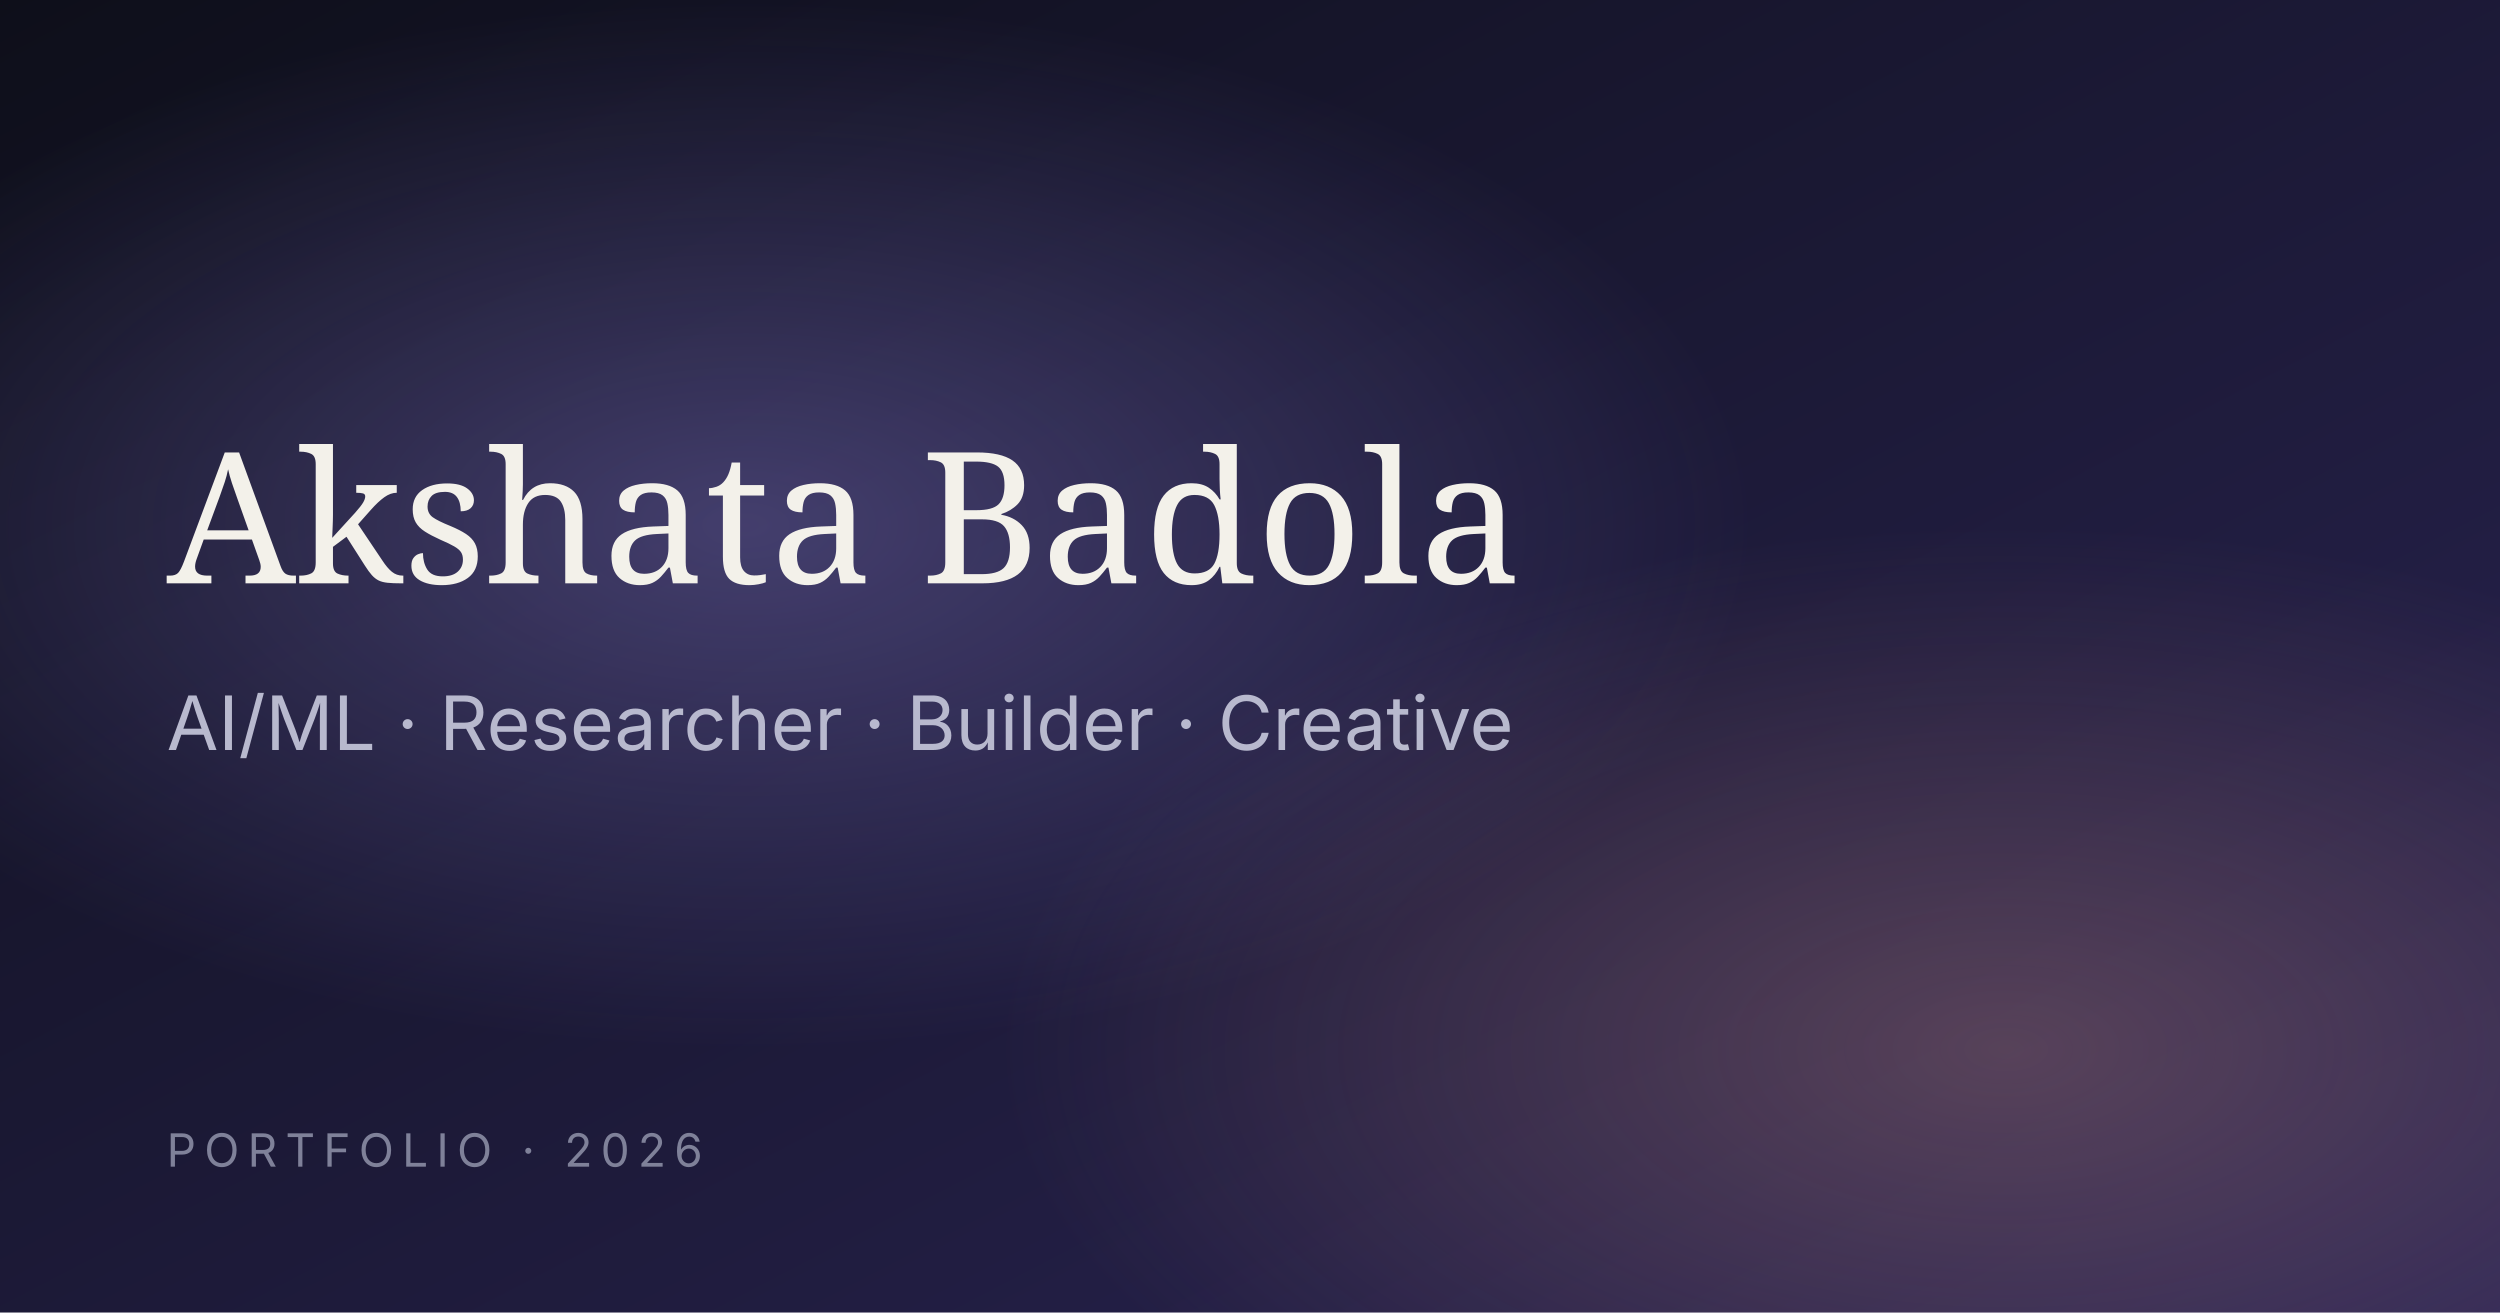
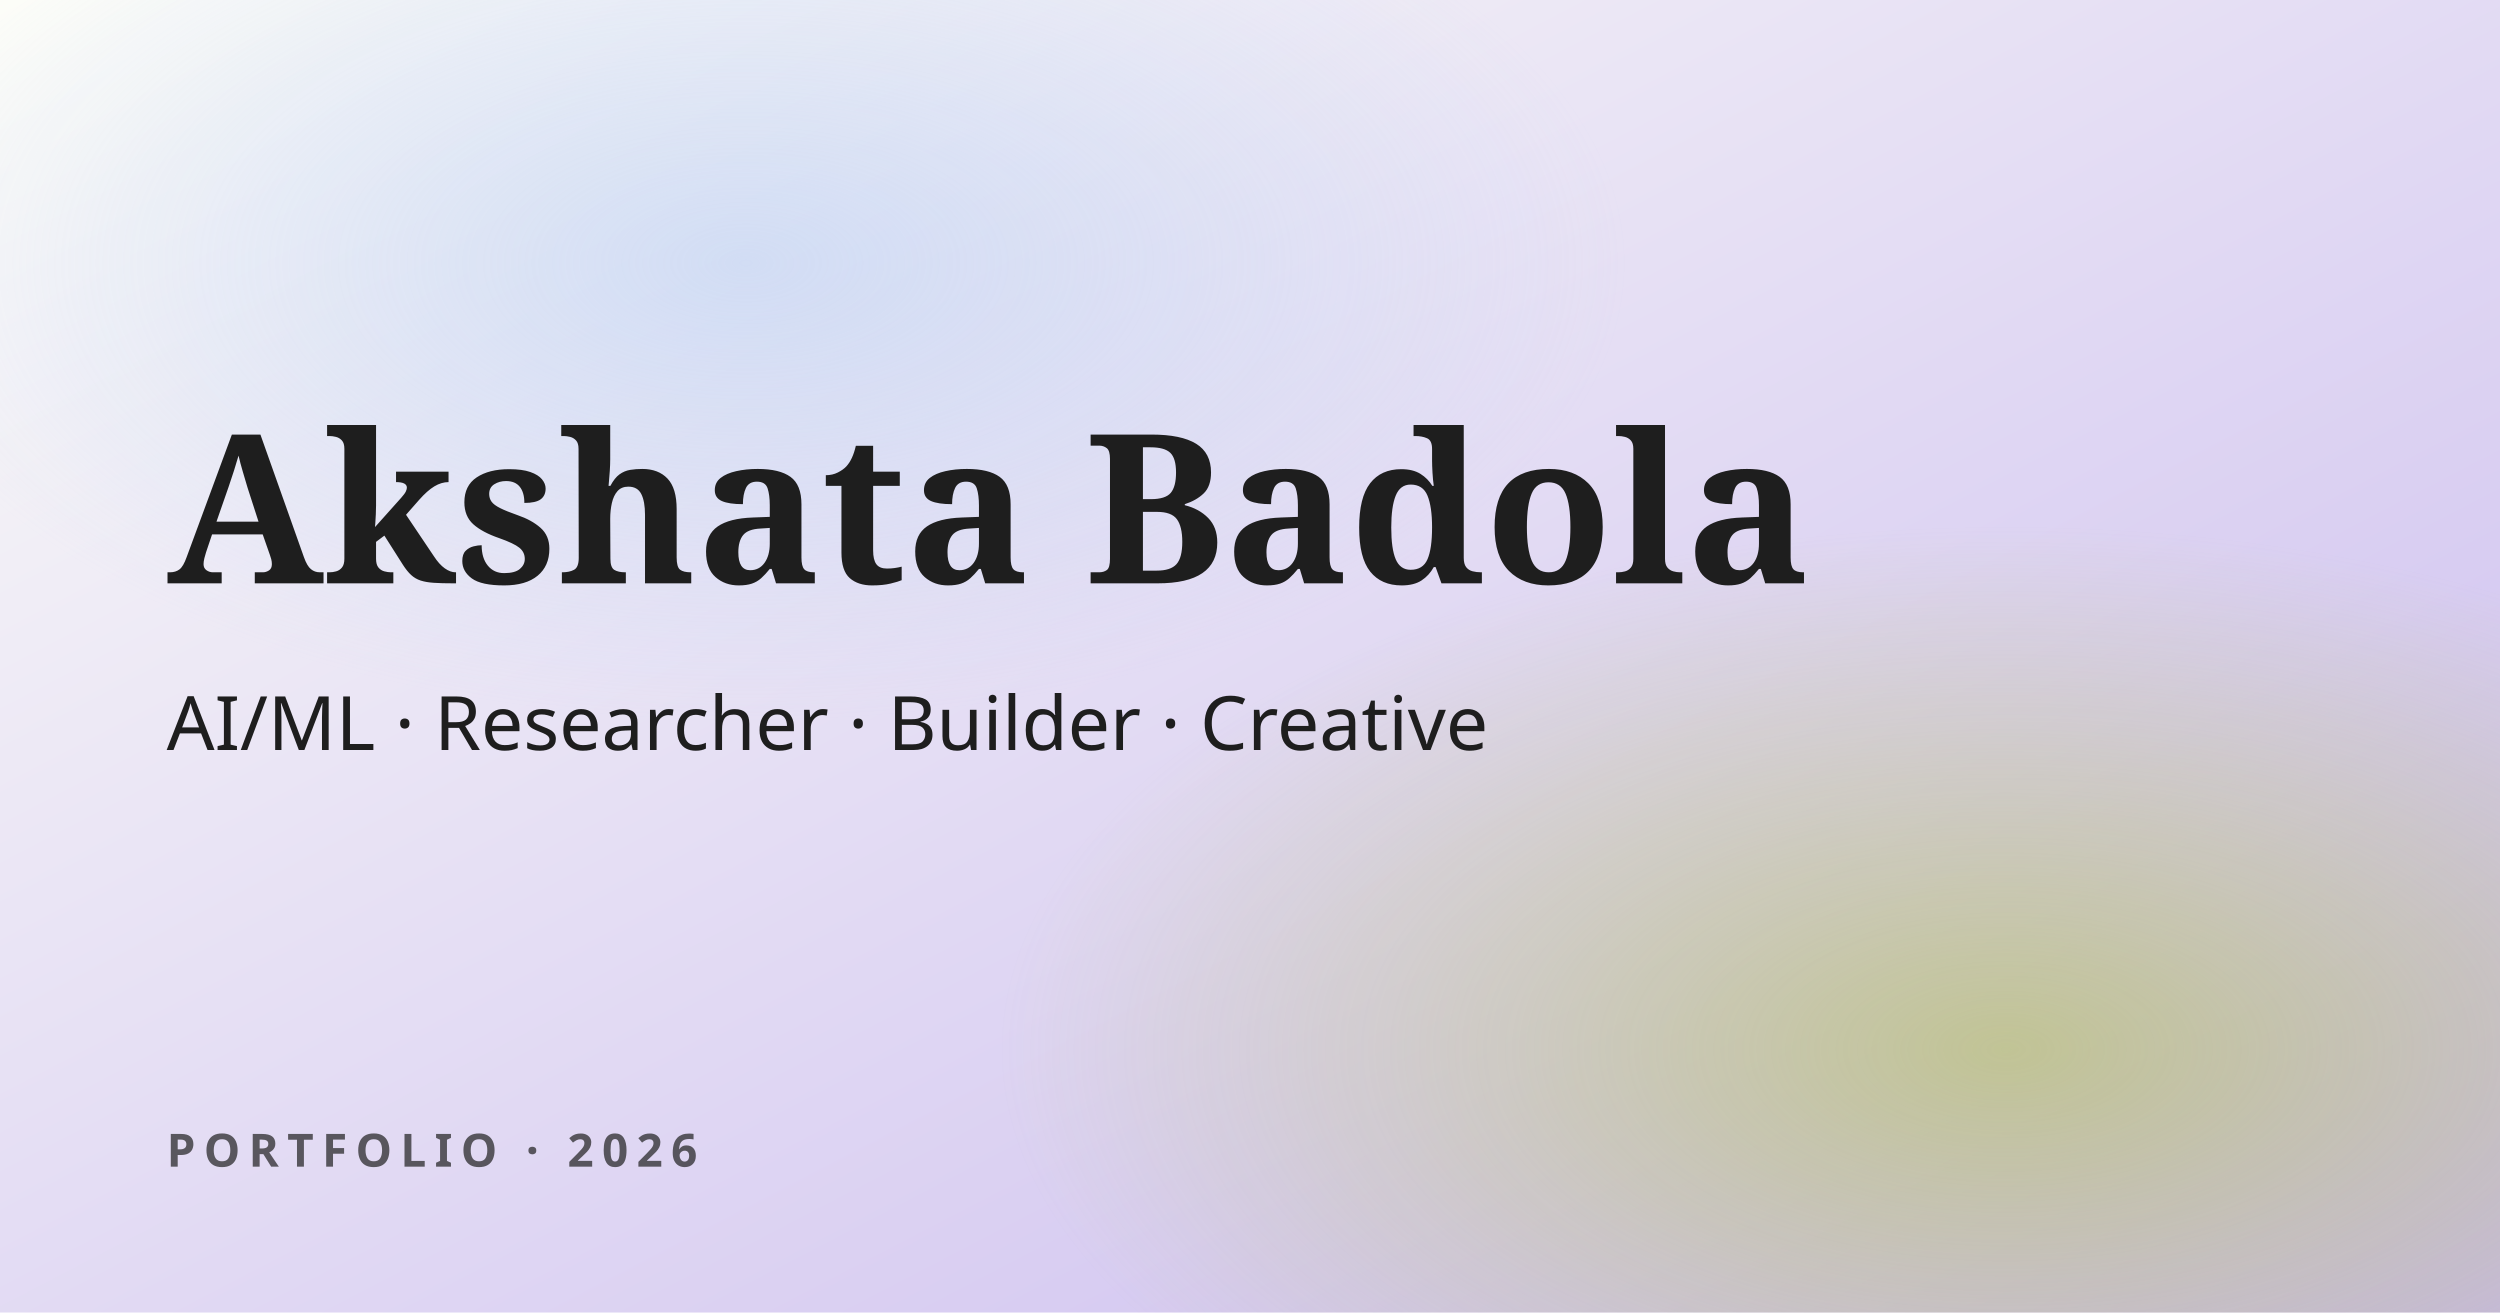
<svg xmlns="http://www.w3.org/2000/svg" viewBox="0 0 1200 630" preserveAspectRatio="xMidYMid slice">
  <defs>
    <linearGradient id="og" x1="0" y1="0" x2="1" y2="1">
-       <stop offset="0" stop-color="#0e0f1a" />
-       <stop offset="1" stop-color="#2a2454" />
+       <stop offset="0" stop-color="#FCFDF8" />
+       <stop offset="1" stop-color="#C9B9EF" />
    </linearGradient>
-     <radialGradient id="glow" cx="30%" cy="40%" r="40%">
-       <stop offset="0" stop-color="#a99bff" stop-opacity=".3" />
-       <stop offset="1" stop-color="#a99bff" stop-opacity="0" />
+     <radialGradient id="glow" cx="80%" cy="80%" r="40%">
+       <stop offset="0" stop-color="#B2C14A" stop-opacity=".55" />
+       <stop offset="1" stop-color="#B2C14A" stop-opacity="0" />
    </radialGradient>
-     <radialGradient id="glow2" cx="80%" cy="80%" r="40%">
-       <stop offset="0" stop-color="#f0a98e" stop-opacity=".25" />
-       <stop offset="1" stop-color="#f0a98e" stop-opacity="0" />
+     <radialGradient id="glow2" cx="30%" cy="20%" r="35%">
+       <stop offset="0" stop-color="#B4CEF3" stop-opacity=".5" />
+       <stop offset="1" stop-color="#B4CEF3" stop-opacity="0" />
    </radialGradient>
  </defs>
  <rect width="1200" height="630" fill="url(#og)" />
  <rect width="1200" height="630" fill="url(#glow)" />
  <rect width="1200" height="630" fill="url(#glow2)" />
-   <g font-family="'Fraunces', Georgia, serif" fill="#f3f1ea">
-     <text x="80" y="280" font-size="88" font-weight="500">Akshata Badola</text>
-     <text x="80" y="360" font-size="36" fill="#b8b9ce" font-family="'Inter', sans-serif">AI/ML · Researcher · Builder · Creative</text>
-     <text x="80" y="560" font-size="22" fill="#7f8199" font-family="'Inter', sans-serif" letter-spacing="4">PORTFOLIO · 2026</text>
+   <g font-family="'Alegreya', Georgia, serif" fill="#1E1E1E">
+     <text x="80" y="280" font-size="100" font-weight="600">Akshata Badola</text>
+     <text x="80" y="360" font-size="36" font-family="'Manrope', sans-serif" font-weight="500">AI/ML · Researcher · Builder · Creative</text>
+     <text x="80" y="560" font-size="22" font-family="'Manrope', sans-serif" font-weight="600" letter-spacing="4" opacity=".7">PORTFOLIO · 2026</text>
  </g>
</svg>
